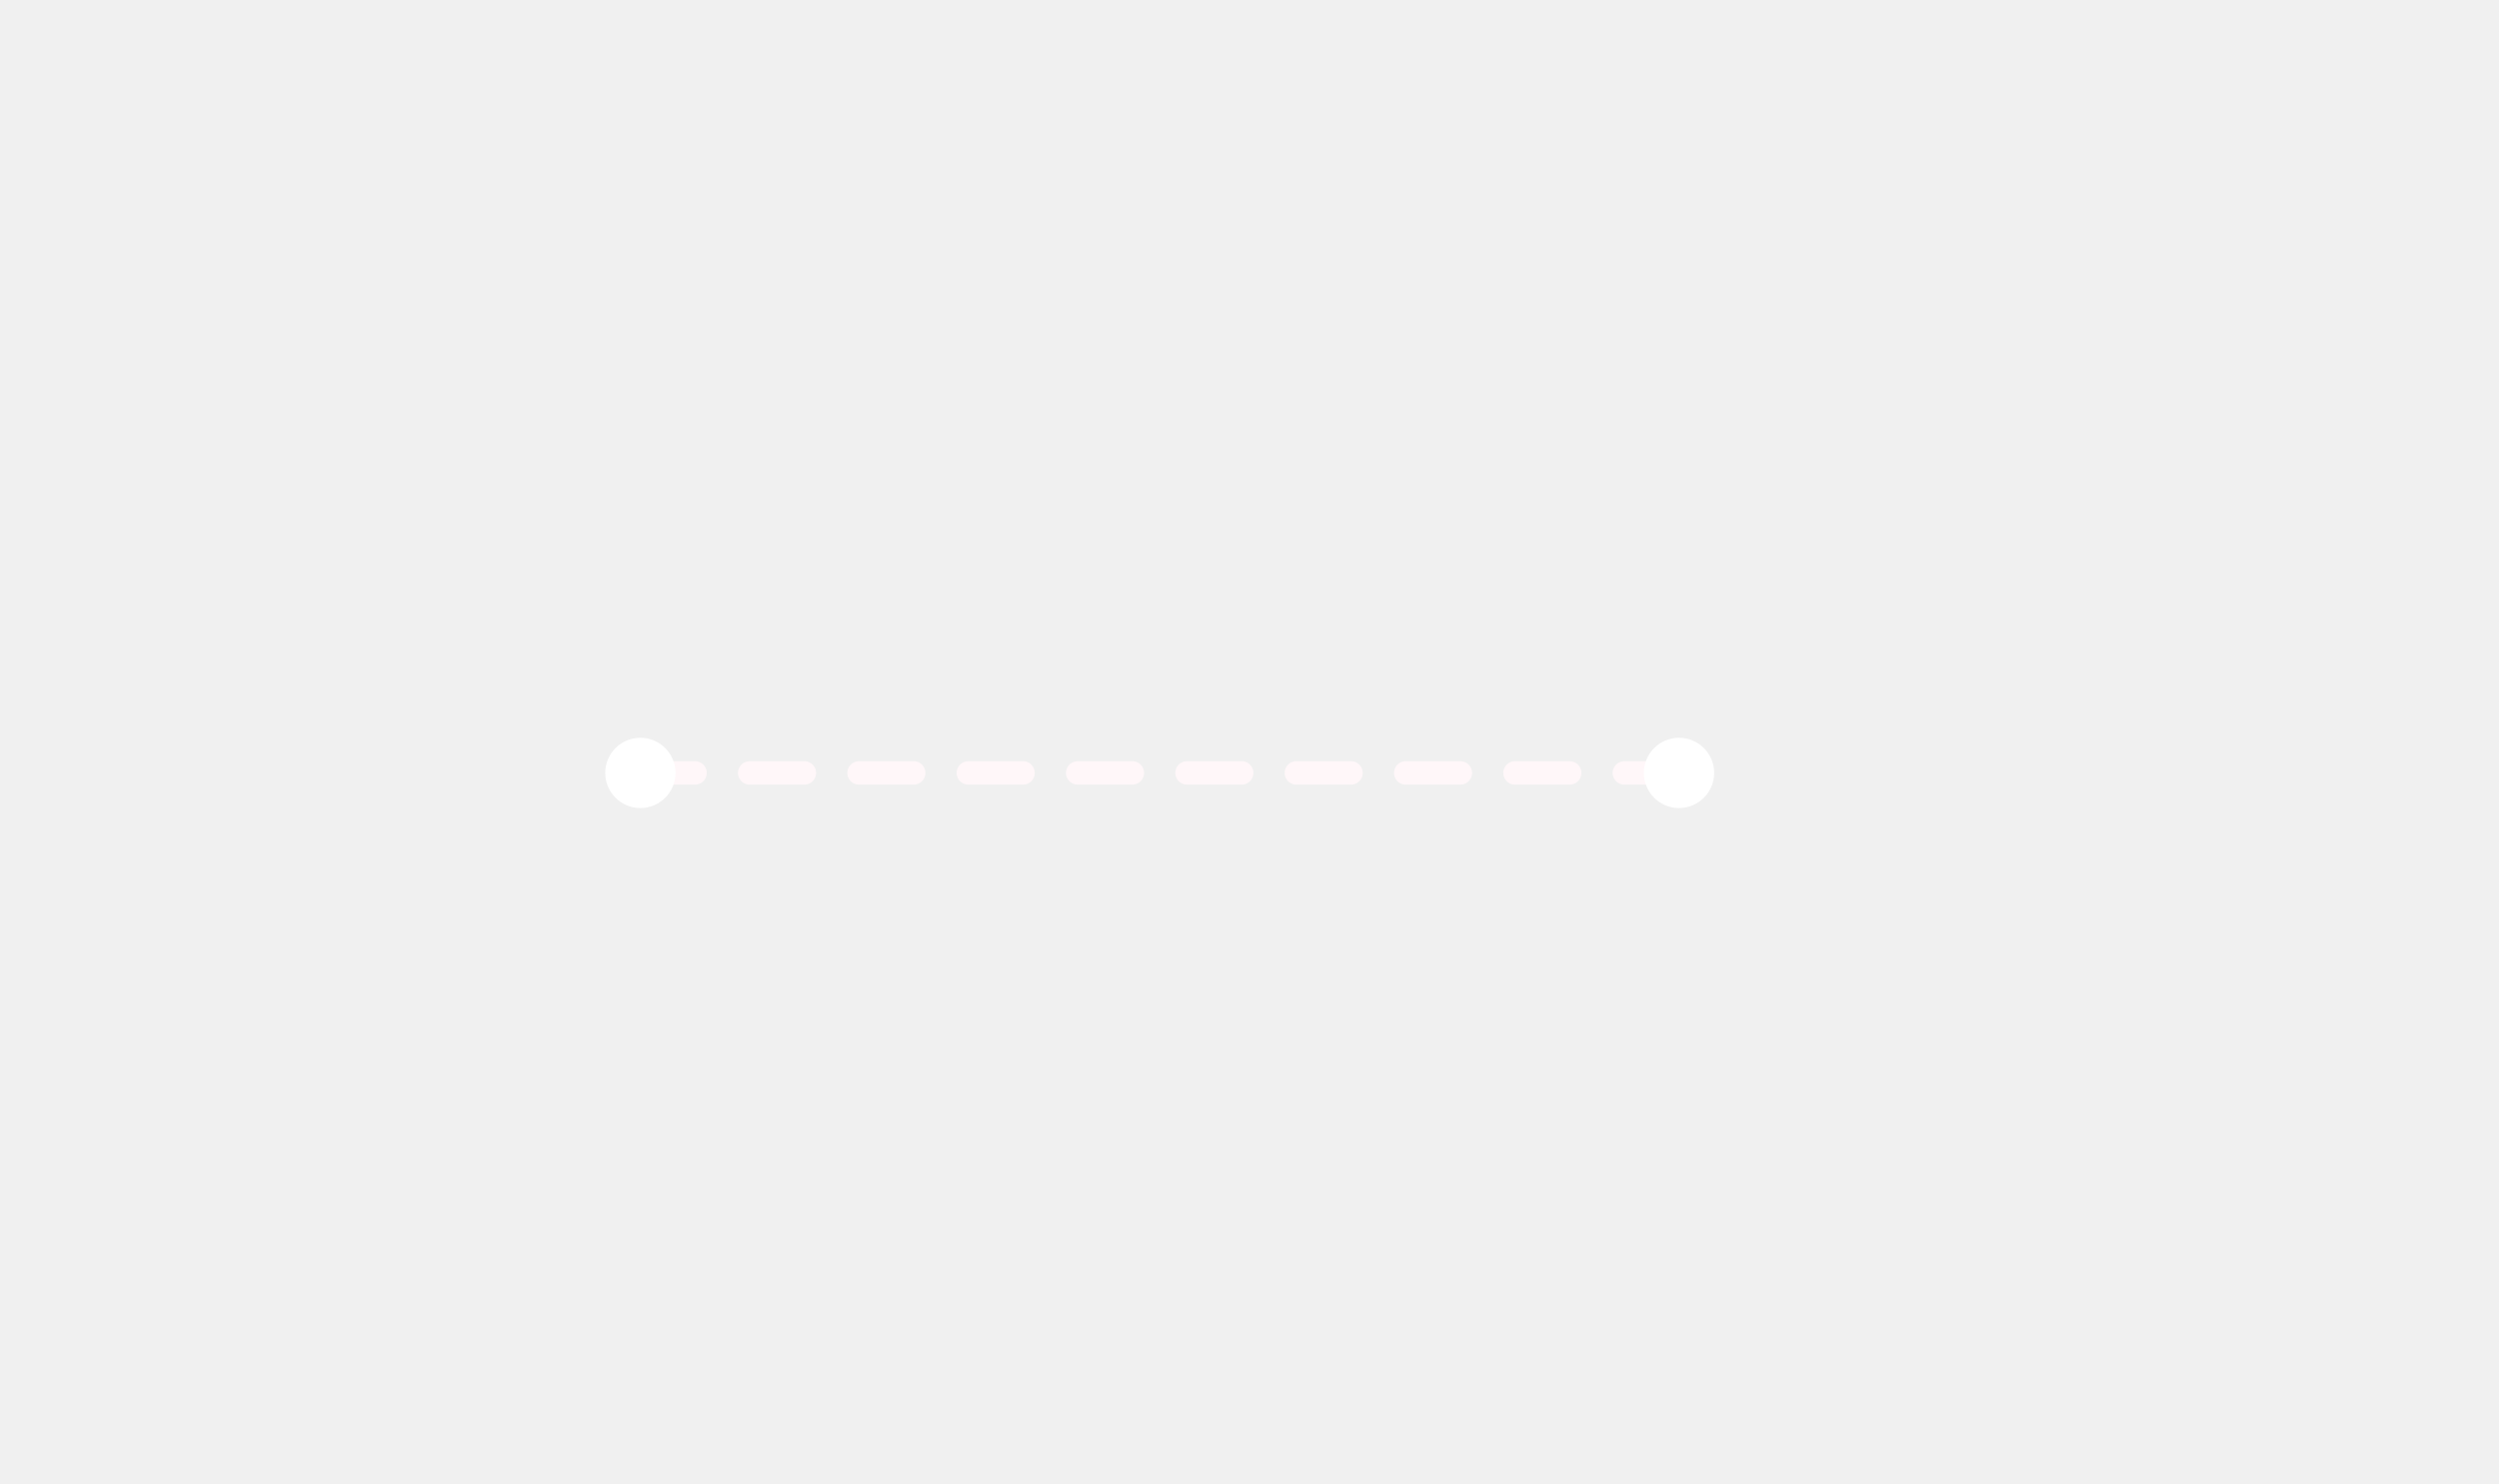
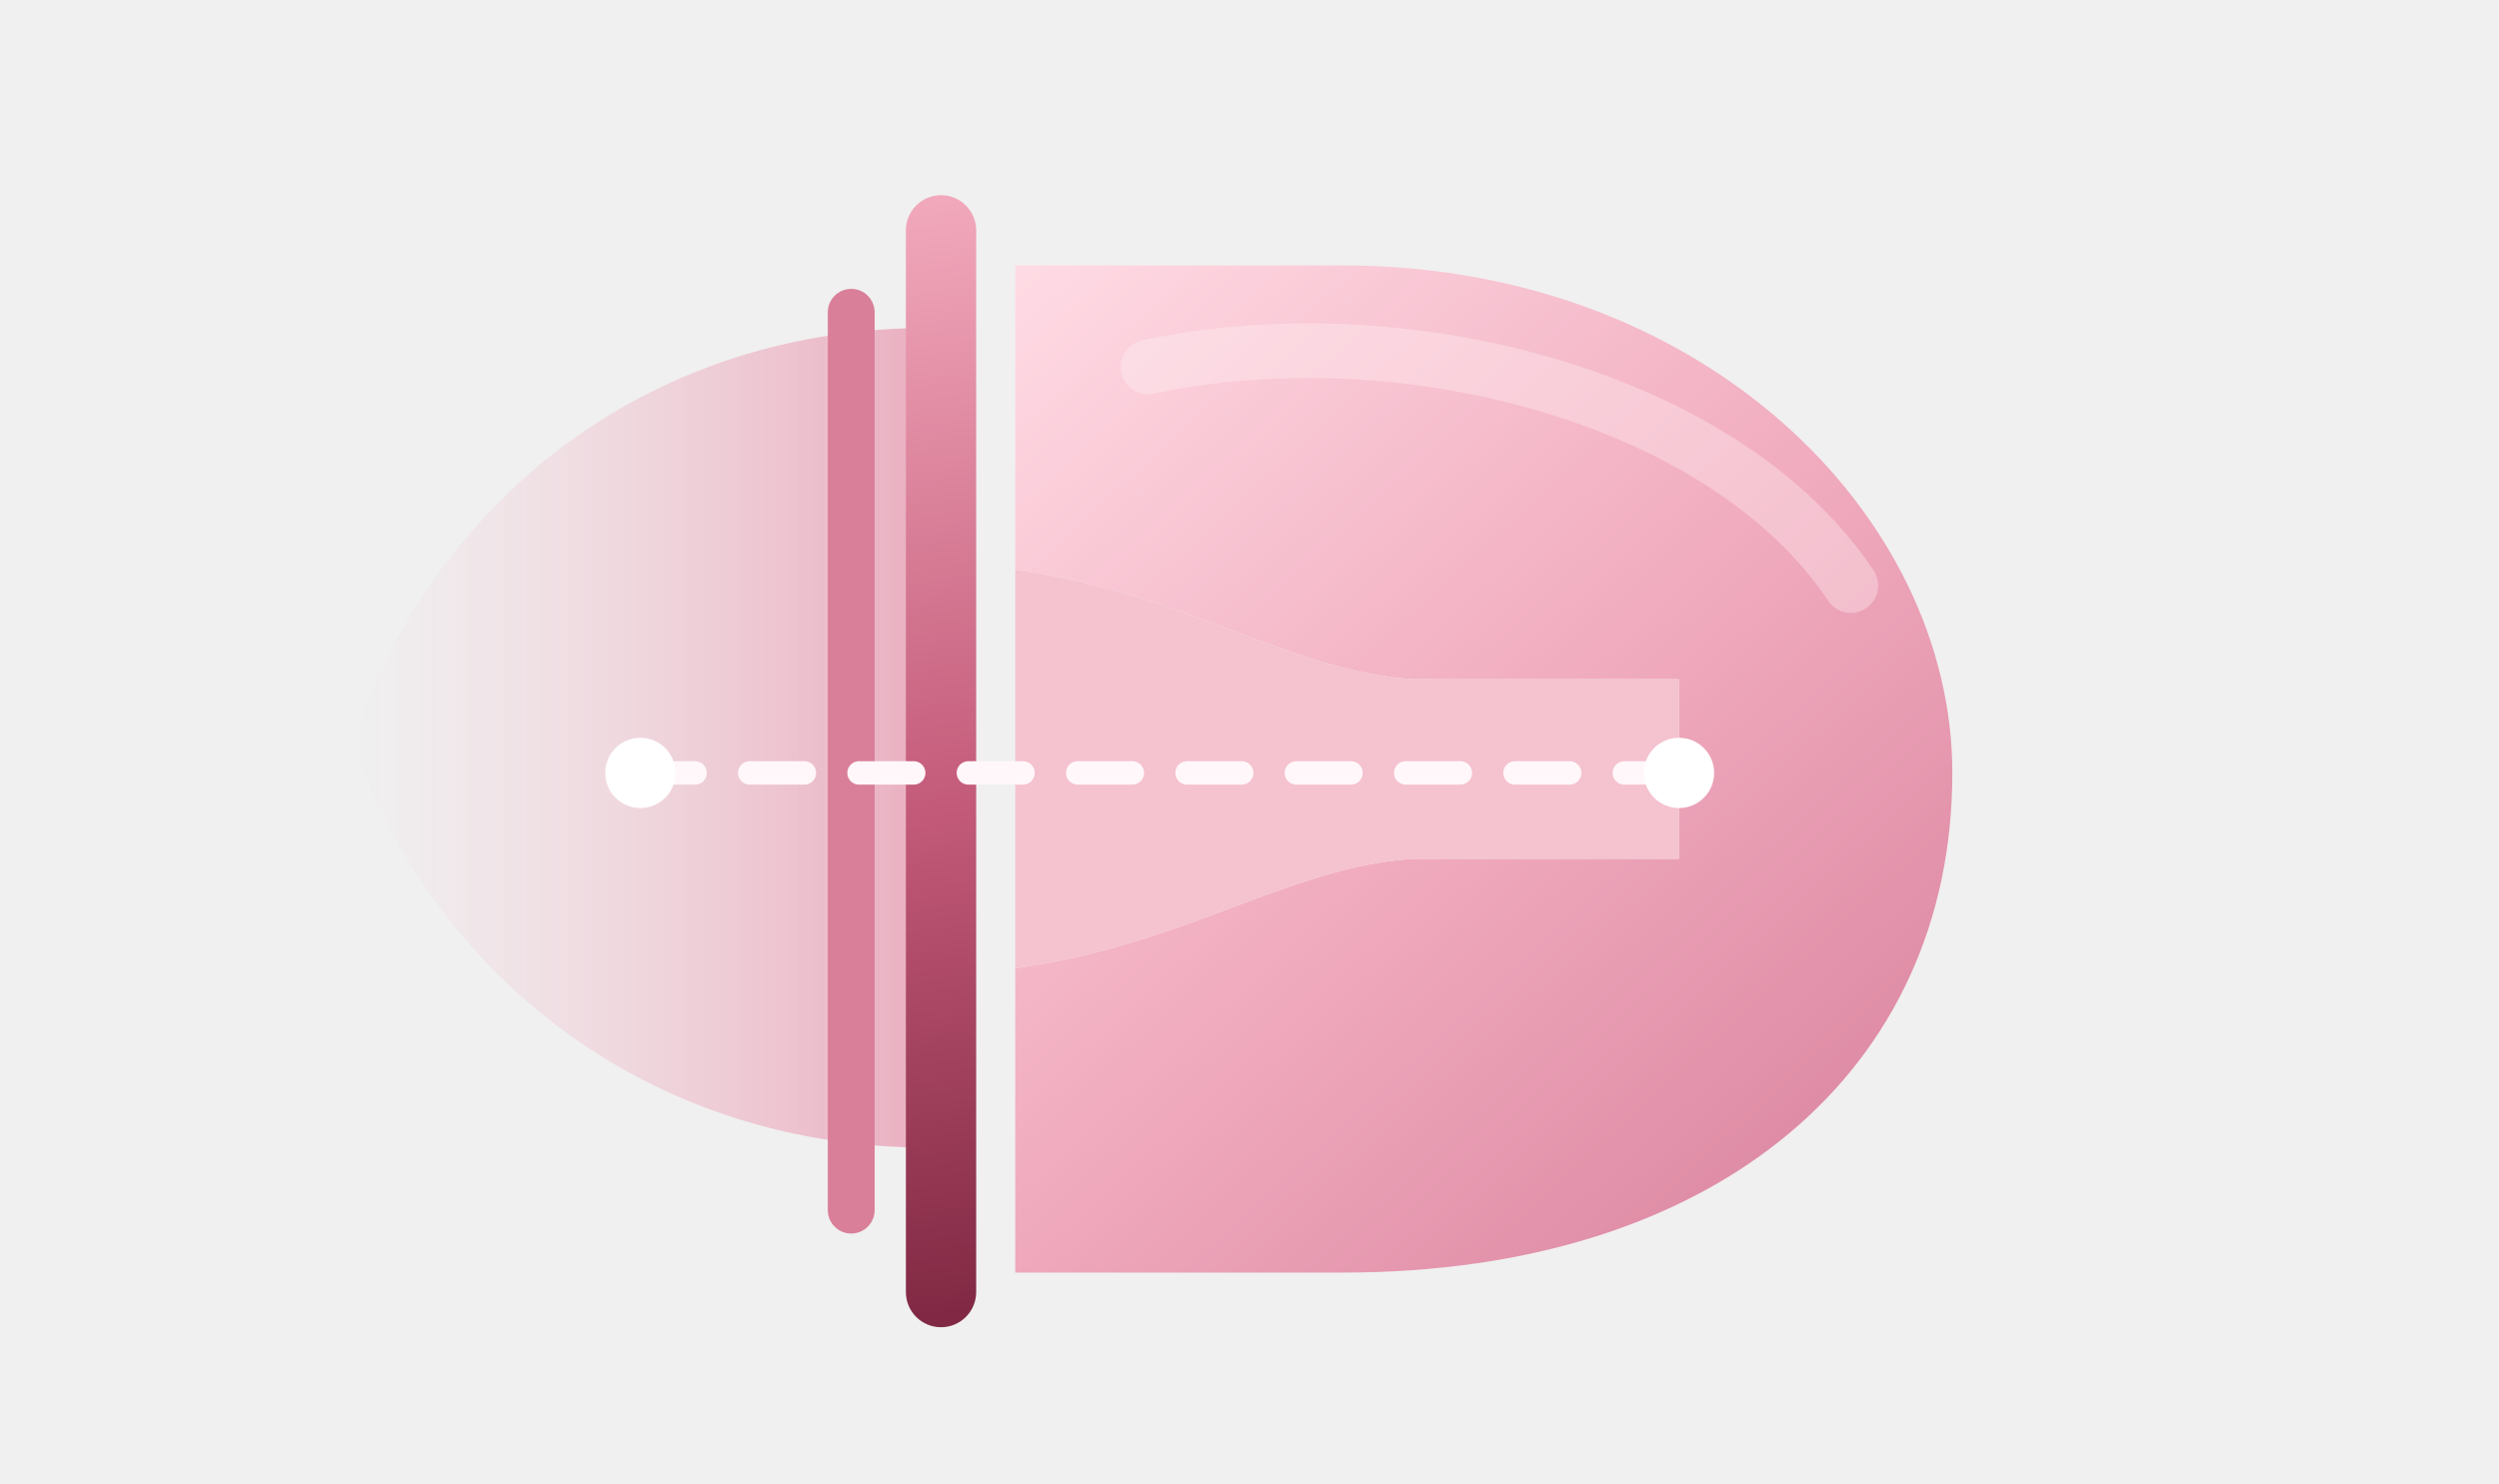
<svg xmlns="http://www.w3.org/2000/svg" width="320" height="190" viewBox="0 0 320 190" fill="none">
  <defs>
    <linearGradient id="cup" x1="128" y1="31" x2="250" y2="164" gradientUnits="userSpaceOnUse">
-       <stop stop-color="#FFDDE6" stop-opacity=".9" />
-       <stop offset=".5" stop-color="#F1ACBF" stop-opacity=".9" />
-       <stop offset="1" stop-color="#D77F9B" stop-opacity=".93" />
+       <stop stop-color="#FFDDE6" />
+       <stop offset=".5" stop-color="#F1ACBF" />
+       <stop offset="1" stop-color="#D77F9B" />
    </linearGradient>
    <linearGradient id="skin" x1="45" y1="95" x2="122" y2="95" gradientUnits="userSpaceOnUse">
      <stop stop-color="#F3B8C8" stop-opacity="0" />
      <stop offset="1" stop-color="#E68FA8" stop-opacity=".72" />
    </linearGradient>
    <linearGradient id="rim" x1="111" y1="26" x2="130" y2="167" gradientUnits="userSpaceOnUse">
      <stop stop-color="#F2A9BC" />
      <stop offset=".55" stop-color="#C35A79" />
      <stop offset="1" stop-color="#812944" />
    </linearGradient>
-     <filter id="soft" x="33" y="15" width="238" height="171">
-       <feDropShadow dx="0" dy="5" stdDeviation="5" flood-color="#762540" flood-opacity=".15" />
-     </filter>
  </defs>
-   <g filter="url(#soft)">
-     <path d="M119 42C84 42 56 63 45 95C56 126 84 147 119 147V42Z" fill="url(#skin)">
-       <animate attributeName="d" values="M119 42C84 42 56 63 45 95C56 126 84 147 119 147V42Z;M119 45C87 45 61 65 51 95C61 124 87 144 119 144V45Z;M119 42C84 42 56 63 45 95C56 126 84 147 119 147V42Z" dur="2.2s" repeatCount="indefinite" />
-     </path>
-     <path d="M130 34H172C218 34 250 66 250 99C250 137 220 163 172 163H130V124C152 121 165 111 181 110H215V87H181C165 86 152 76 130 73V34Z" fill="url(#cup)" />
-     <path d="M130 73C152 76 165 86 181 87H215V110H181C165 111 152 121 130 124V73Z" fill="#F5C2D0" opacity=".88" />
-     <rect x="116" y="25" width="9" height="145" rx="4.5" fill="url(#rim)" />
-     <rect x="106" y="37" width="6" height="121" rx="3" fill="#D97F99" />
-     <path d="M147 47C180 40 221 51 237 75" stroke="#FFF0F4" stroke-width="7" stroke-linecap="round" opacity=".36" />
-   </g>
+   <path d="M119 42C84 42 56 63 45 95C56 126 84 147 119 147V42Z" fill="url(#skin)">
+     <animate attributeName="d" values="M119 42C84 42 56 63 45 95C56 126 84 147 119 147V42Z;M119 45C87 45 61 65 51 95C61 124 87 144 119 144V45Z;M119 42C84 42 56 63 45 95C56 126 84 147 119 147V42Z" dur="2.2s" repeatCount="indefinite" />
+   </path>
+   <path d="M130 34H172C218 34 250 66 250 99C250 137 220 163 172 163H130V124C152 121 165 111 181 110H215V87H181C165 86 152 76 130 73V34Z" fill="url(#cup)" />
+   <path d="M130 73C152 76 165 86 181 87H215V110H181C165 111 152 121 130 124V73Z" fill="#F5C2D0" />
+   <rect x="116" y="25" width="9" height="145" rx="4.5" fill="url(#rim)" />
+   <rect x="106" y="37" width="6" height="121" rx="3" fill="#D97F99" />
+   <path d="M147 47C180 40 221 51 237 75" stroke="#FFF0F4" stroke-width="7" stroke-linecap="round" opacity=".36" />
  <path d="M82 99H215" stroke="#FFF7F9" stroke-width="3" stroke-linecap="round" stroke-dasharray="7 7">
    <animate attributeName="stroke-dashoffset" values="0;-28" dur="1.1s" repeatCount="indefinite" />
  </path>
  <circle cx="82" cy="99" r="4.5" fill="#FFF" />
  <circle cx="215" cy="99" r="4.5" fill="#FFF" />
</svg>
